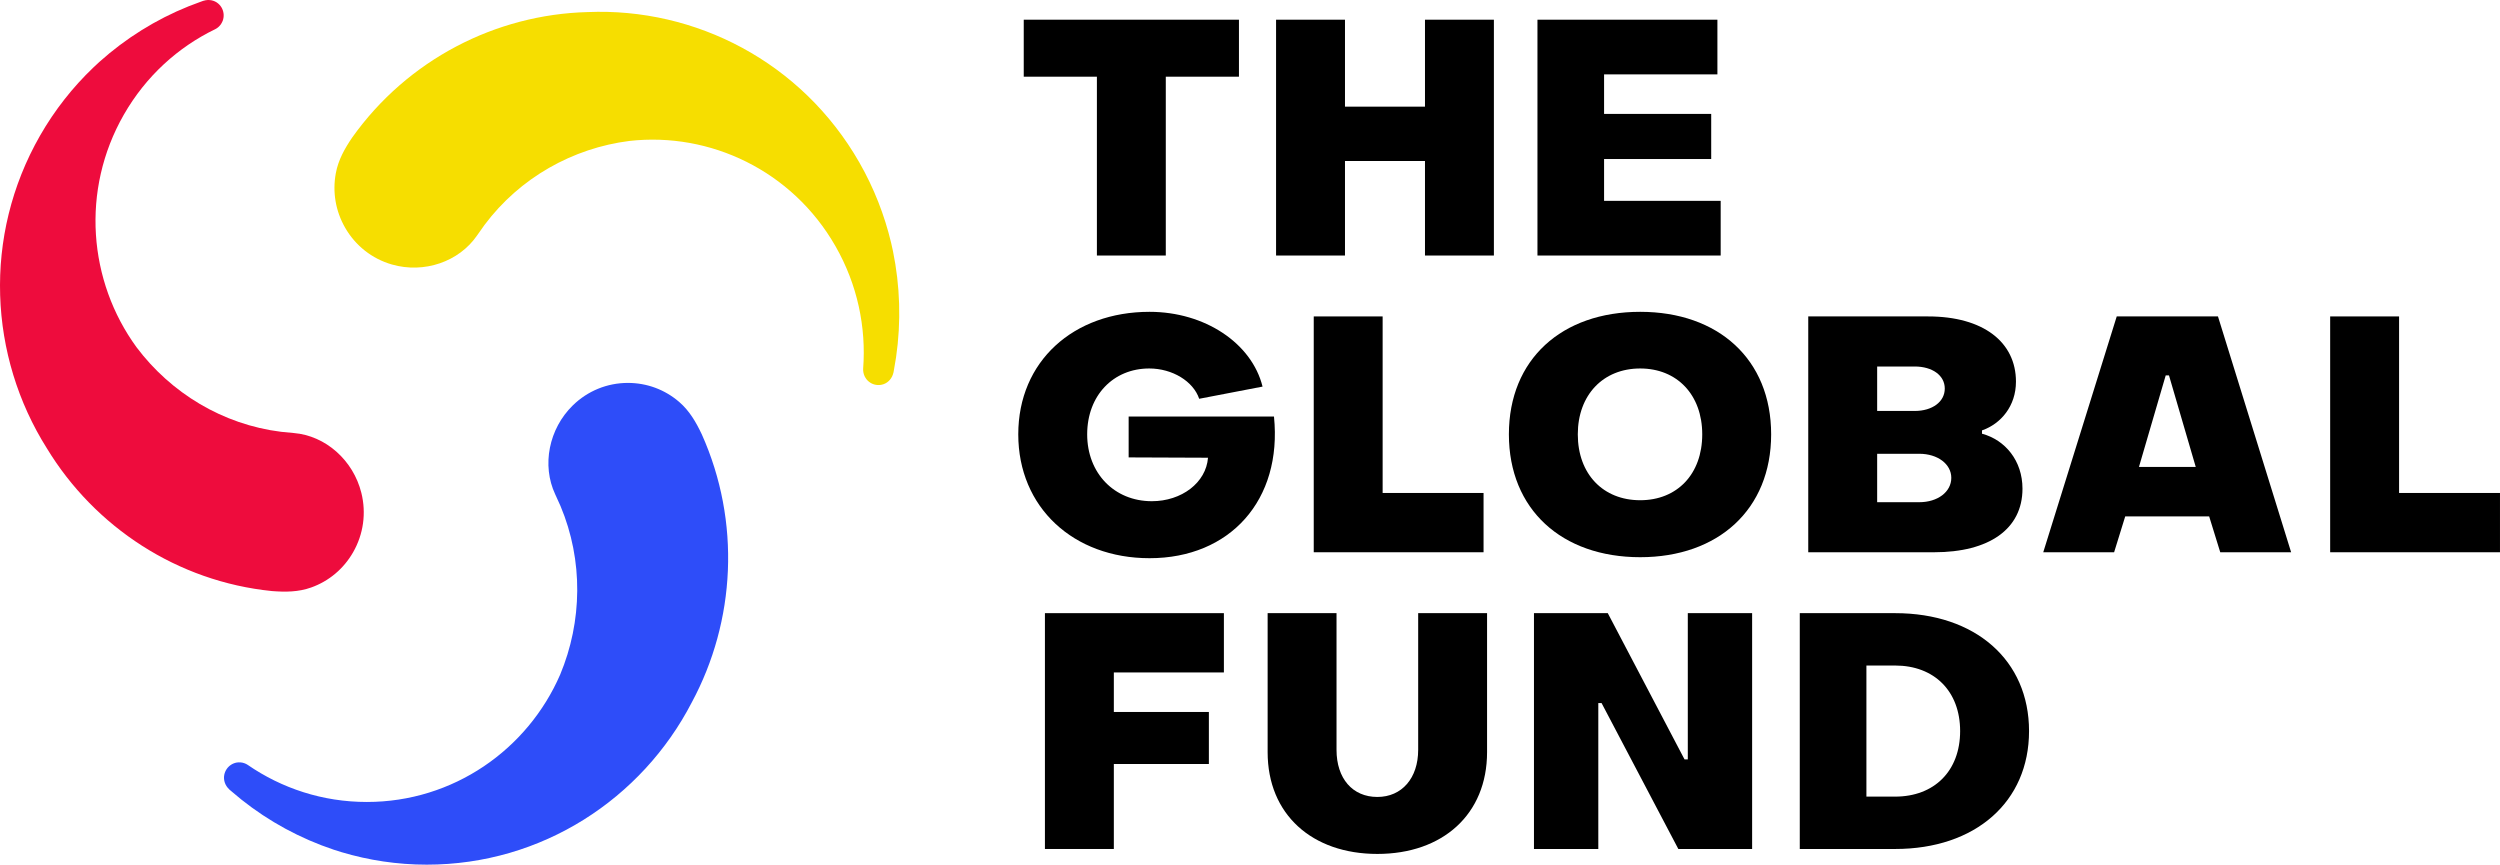
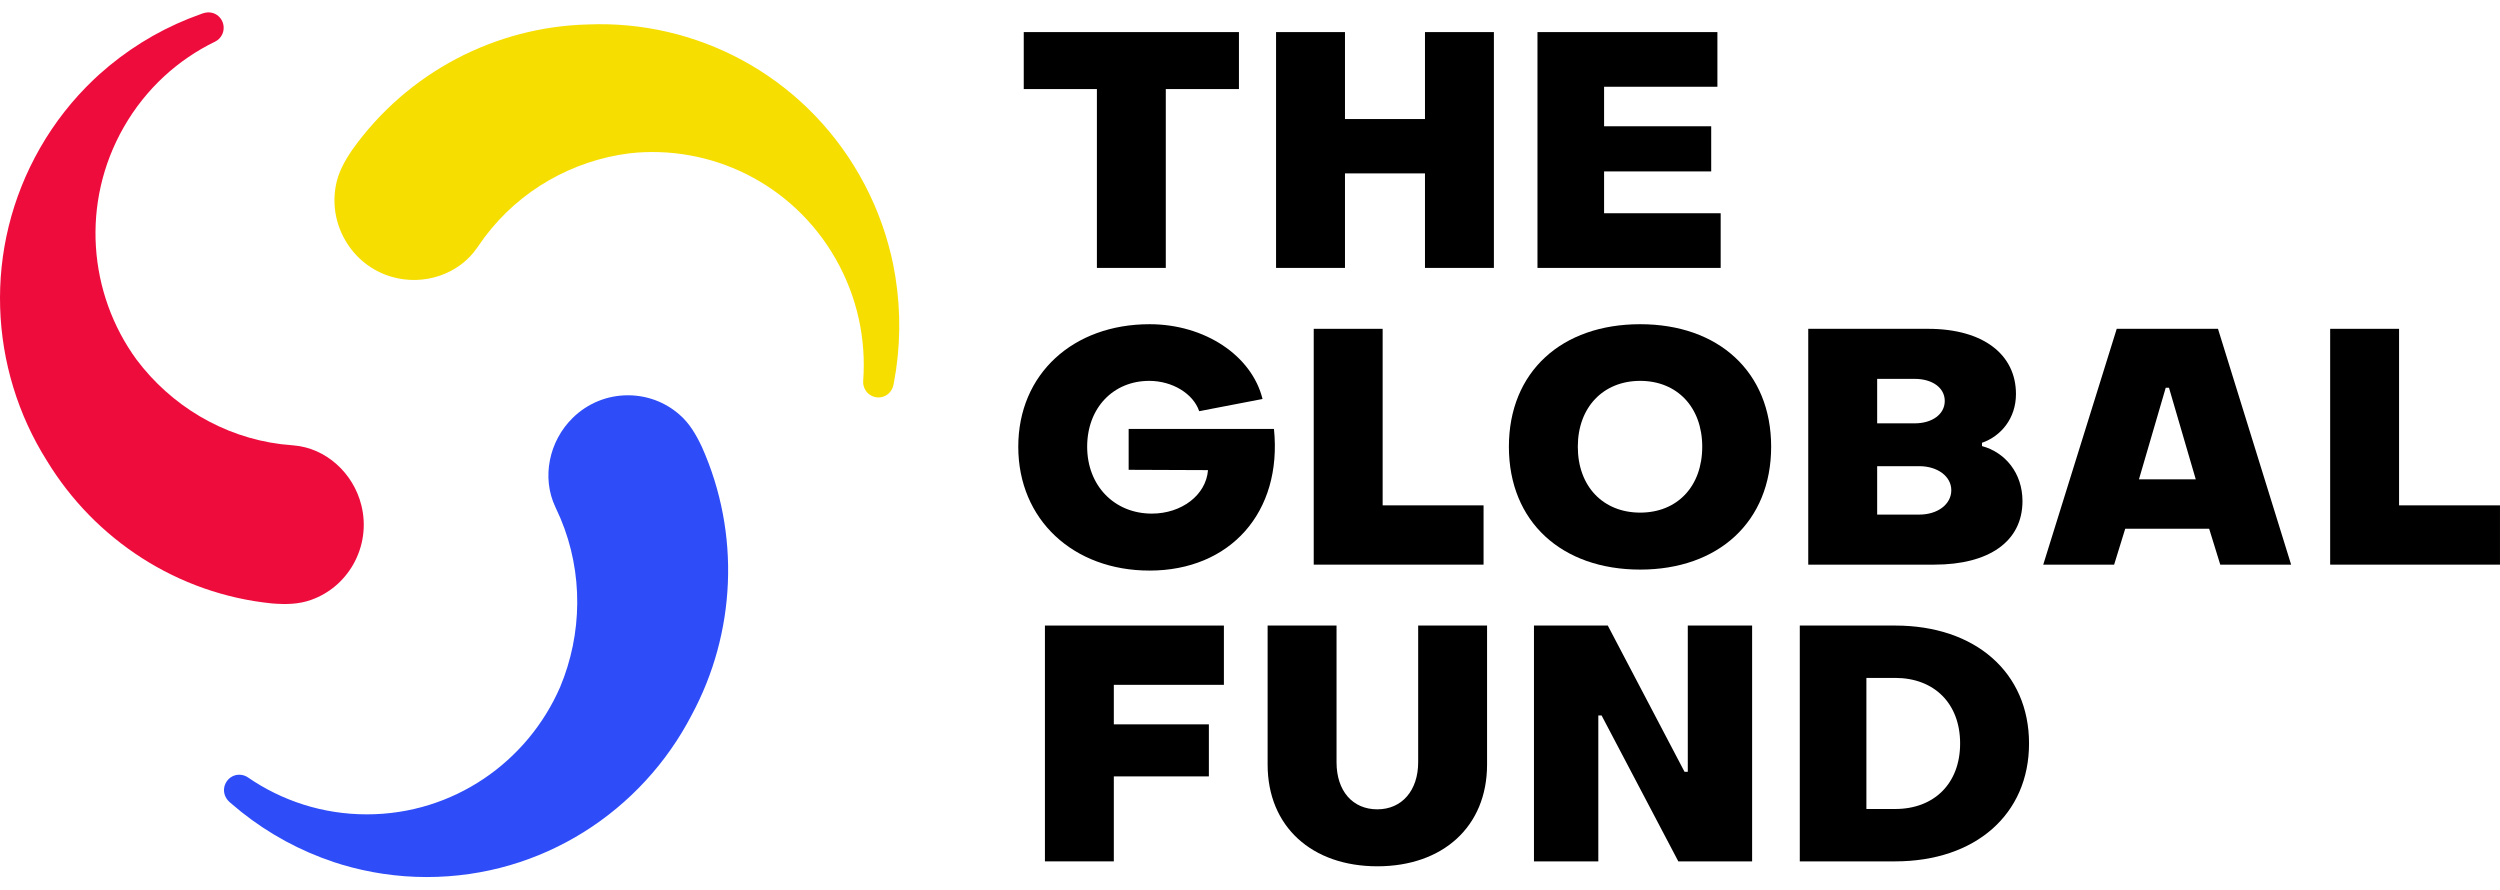
- <svg xmlns="http://www.w3.org/2000/svg" width="133" height="46" viewBox="0 0 133 46" fill="none">
-   <path d="M58.355 4.08H54.463V1.048H65.912V4.08H62.02V13.594H58.355V4.08Z" fill="black" />
-   <path d="M67.887 1.048H71.553V5.674H75.809V1.048H79.475V13.594H75.809V8.565H71.553V13.594H67.887V1.048Z" fill="black" />
-   <path d="M81.793 1.048H91.366V3.957H85.337V6.06H91.036V8.46H85.337V10.685H91.54V13.594H81.793V1.048Z" fill="black" />
-   <path d="M55.59 32.62H65.111V35.774H59.256V37.877H64.312V40.645H59.256V45.166H55.59V32.62Z" fill="black" />
-   <path d="M67.438 40.014V32.62H71.103V39.892C71.103 41.416 71.954 42.398 73.275 42.398C74.578 42.398 75.447 41.399 75.447 39.892V32.62H79.112V40.014C79.112 43.326 76.75 45.429 73.275 45.429C69.8 45.429 67.438 43.326 67.438 40.014Z" fill="black" />
-   <path d="M81.607 32.62H85.534L89.617 40.4H89.791V32.62H93.213V45.166H89.287L85.204 37.404H85.03V45.166H81.607V32.62Z" fill="black" />
-   <path d="M95.748 32.62H100.821C105.095 32.62 107.945 35.126 107.945 38.893C107.945 42.66 105.095 45.166 100.821 45.166H95.748V32.62ZM100.821 42.38C102.906 42.38 104.279 41.013 104.279 38.893C104.279 36.773 102.906 35.406 100.821 35.406H99.293V42.38L100.821 42.38Z" fill="black" />
-   <path d="M54.172 23.107C54.172 19.218 57.108 16.589 61.156 16.589C64.093 16.589 66.594 18.254 67.168 20.567L63.797 21.215C63.484 20.286 62.372 19.603 61.139 19.603C59.228 19.603 57.838 21.04 57.838 23.107C57.838 25.175 59.28 26.664 61.278 26.664C62.859 26.664 64.162 25.683 64.266 24.351L60.044 24.334V22.161H67.776C68.227 26.612 65.43 29.696 61.156 29.696C57.108 29.696 54.172 26.997 54.172 23.107Z" fill="black" />
-   <path d="M69.891 16.834H73.556V26.226H78.925V29.38H69.891V16.834Z" fill="black" />
-   <path d="M80.273 23.107C80.273 19.112 83.088 16.589 87.258 16.589C91.41 16.589 94.225 19.112 94.225 23.107C94.225 27.102 91.41 29.643 87.258 29.643C83.088 29.643 80.273 27.102 80.273 23.107ZM90.559 23.107C90.559 21.005 89.221 19.603 87.258 19.603C85.294 19.603 83.939 21.005 83.939 23.107C83.939 25.228 85.294 26.612 87.258 26.612C89.221 26.612 90.559 25.228 90.559 23.107Z" fill="black" />
-   <path d="M96.199 16.834H102.575C105.512 16.834 107.249 18.201 107.249 20.304C107.249 21.6 106.45 22.547 105.442 22.897V23.073C106.676 23.405 107.596 24.509 107.596 25.999C107.596 28.154 105.807 29.38 102.906 29.38H96.199V16.834ZM101.863 21.863C102.801 21.863 103.462 21.373 103.462 20.672C103.462 19.971 102.801 19.498 101.863 19.498H99.865V21.863H101.863ZM102.107 26.717C103.079 26.717 103.809 26.174 103.809 25.421C103.809 24.685 103.079 24.141 102.107 24.141H99.865V26.717H102.107Z" fill="black" />
-   <path d="M112.61 16.834H117.996L121.888 29.38H118.117L117.527 27.471H113.062L112.471 29.38H108.701L112.61 16.834ZM116.814 24.842L115.39 19.971H115.216L113.792 24.842H116.814Z" fill="black" />
-   <path d="M123.965 16.834H127.631V26.226H132.999V29.38H123.965V16.834Z" fill="black" />
-   <path d="M45.92 19.612C45.915 19.68 45.921 19.749 45.934 19.816C45.946 19.884 45.968 19.95 45.996 20.013C46.025 20.074 46.063 20.128 46.102 20.183C46.244 20.358 46.453 20.467 46.673 20.482C46.785 20.491 46.896 20.476 47.002 20.44C47.267 20.348 47.465 20.116 47.528 19.832C47.529 19.824 47.533 19.818 47.535 19.81C47.535 19.81 47.558 19.674 47.566 19.631C47.601 19.442 47.669 19.018 47.672 18.996C47.945 17.112 47.884 15.205 47.506 13.36C47.496 13.311 47.432 13.021 47.409 12.924C47.06 11.457 46.502 10.016 45.717 8.643C42.651 3.288 36.984 0.396 31.253 0.643C26.371 0.772 21.691 3.17 18.743 7.307C18.337 7.905 17.996 8.504 17.864 9.224C17.682 10.215 17.852 11.226 18.359 12.111C18.908 13.07 19.792 13.766 20.848 14.071C22.558 14.564 24.42 13.928 25.383 12.522C25.383 12.522 25.731 12.027 25.776 11.967C27.658 9.449 30.479 7.879 33.485 7.498C37.776 7.017 42.146 9.075 44.446 13.094C45.621 15.147 46.086 17.416 45.92 19.612Z" fill="#F6DE00" />
-   <path d="M11.447 1.554C11.508 1.525 11.565 1.485 11.616 1.441C11.668 1.395 11.714 1.344 11.754 1.287C11.792 1.232 11.819 1.171 11.847 1.11C11.926 0.898 11.915 0.661 11.818 0.461C11.77 0.359 11.702 0.27 11.617 0.196C11.406 0.01 11.107 -0.047 10.833 0.04C10.825 0.042 10.818 0.042 10.81 0.045C10.81 0.045 10.682 0.092 10.64 0.107C10.461 0.171 10.063 0.323 10.042 0.332C8.289 1.036 6.682 2.043 5.285 3.295C5.249 3.328 5.032 3.529 4.96 3.598C3.875 4.636 2.916 5.844 2.13 7.216C-0.935 12.572 -0.585 18.968 2.493 23.849C5.045 28.049 9.444 30.938 14.47 31.445C15.186 31.5 15.871 31.499 16.556 31.254C17.497 30.918 18.28 30.263 18.787 29.378C19.336 28.419 19.492 27.298 19.225 26.224C18.794 24.483 17.317 23.176 15.628 23.037C15.628 23.037 15.028 22.981 14.955 22.972C11.851 22.587 9.093 20.908 7.263 18.473C4.705 14.965 4.287 10.119 6.588 6.101C7.763 4.048 9.478 2.507 11.447 1.554Z" fill="#EE0C3D" />
-   <path d="M13.182 40.694C13.126 40.655 13.063 40.625 13 40.603C12.935 40.58 12.868 40.566 12.799 40.559C12.733 40.553 12.668 40.56 12.601 40.566C12.38 40.603 12.181 40.732 12.058 40.916C11.995 41.009 11.952 41.113 11.93 41.224C11.877 41.502 11.977 41.791 12.189 41.987C12.195 41.993 12.198 41.999 12.204 42.005C12.204 42.005 12.309 42.093 12.343 42.122C12.488 42.247 12.817 42.518 12.835 42.532C14.316 43.712 15.984 44.612 17.758 45.205C17.804 45.22 18.085 45.309 18.18 45.338C19.614 45.766 21.131 46 22.702 46C28.834 46 34.151 42.496 36.803 37.367C39.134 33.038 39.415 27.752 37.336 23.108C37.026 22.454 36.682 21.857 36.13 21.381C35.37 20.727 34.417 20.371 33.404 20.371C32.305 20.371 31.265 20.795 30.476 21.565C29.197 22.812 28.813 24.756 29.538 26.3C29.538 26.3 29.79 26.852 29.819 26.921C31.04 29.824 30.977 33.073 29.801 35.889C28.069 39.877 24.117 42.665 19.515 42.665C17.165 42.665 14.985 41.937 13.182 40.694Z" fill="#2E4DF9" />
+ <svg width="104" height="37" viewBox="0 0 104 37">
+   <path d="M45.631 3.705H42.588V1.335H51.54V3.705H48.497V11.145H45.631V3.705Z" fill="black" />
+   <path d="M53.084 1.335H55.951V4.952H59.279V1.335H62.146V11.145H59.279V7.213H55.951V11.145H53.084V1.335Z" fill="black" />
+   <path d="M63.959 1.335H71.444V3.609H66.73V5.253H71.186V7.131H66.73V8.871H71.58V11.145H63.959V1.335Z" fill="black" />
+   <path d="M43.469 26.023H50.914V28.489H46.335V30.133H50.289V32.298H46.335V35.833H43.469V26.023Z" fill="black" />
+   <path d="M52.733 31.805V26.023H55.6V31.709C55.6 32.901 56.265 33.668 57.298 33.668C58.317 33.668 58.996 32.887 58.996 31.709V26.023H61.862V31.805C61.862 34.394 60.015 36.038 57.298 36.038C54.581 36.038 52.733 34.394 52.733 31.805Z" fill="black" />
+   <path d="M63.813 26.023H66.884L70.076 32.106H70.212V26.023H72.888V35.833H69.818L66.626 29.763H66.49V35.833H63.813V26.023Z" fill="black" />
+   <path d="M74.871 26.023H78.838C82.18 26.023 84.408 27.982 84.408 30.928C84.408 33.874 82.18 35.833 78.838 35.833H74.871V26.023ZM78.838 33.654C80.468 33.654 81.541 32.586 81.541 30.928C81.541 29.27 80.468 28.201 78.838 28.201H77.642V33.654L78.838 33.654Z" fill="black" />
+   <path d="M42.36 18.584C42.36 15.543 44.656 13.487 47.821 13.487C50.117 13.487 52.074 14.789 52.522 16.598L49.886 17.105C49.642 16.378 48.772 15.844 47.808 15.844C46.313 15.844 45.226 16.968 45.226 18.584C45.226 20.201 46.354 21.366 47.916 21.366C49.153 21.366 50.172 20.598 50.253 19.557L46.952 19.544V17.844H52.997C53.351 21.325 51.163 23.736 47.821 23.736C44.656 23.736 42.36 21.626 42.36 18.584Z" fill="black" />
+   <path d="M54.651 13.679H57.518V21.023H61.716V23.489H54.651V13.679Z" fill="black" />
+   <path d="M62.77 18.584C62.77 15.46 64.971 13.487 68.232 13.487C71.479 13.487 73.68 15.46 73.68 18.584C73.68 21.708 71.479 23.695 68.232 23.695C64.971 23.695 62.77 21.708 62.77 18.584ZM70.813 18.584C70.813 16.94 69.767 15.844 68.232 15.844C66.697 15.844 65.637 16.94 65.637 18.584C65.637 20.242 66.697 21.325 68.232 21.325C69.767 21.325 70.813 20.242 70.813 18.584Z" fill="black" />
+   <path d="M75.223 13.679H80.209C82.505 13.679 83.864 14.748 83.864 16.392C83.864 17.406 83.239 18.146 82.451 18.42V18.557C83.415 18.817 84.135 19.68 84.135 20.845C84.135 22.53 82.736 23.489 80.467 23.489H75.223V13.679ZM79.652 17.611C80.386 17.611 80.902 17.228 80.902 16.68C80.902 16.131 80.386 15.761 79.652 15.761H78.09V17.611H79.652ZM79.843 21.407C80.603 21.407 81.174 20.982 81.174 20.393C81.174 19.817 80.603 19.393 79.843 19.393H78.09V21.407H79.843Z" fill="black" />
+   <path d="M88.056 13.679H92.268L95.311 23.489H92.363L91.901 21.996H88.409L87.948 23.489H84.999L88.056 13.679ZM91.344 19.941L90.23 16.131H90.094L88.98 19.941H91.344Z" fill="black" />
+   <path d="M96.935 13.679H99.801V21.023H103.999V23.489H96.935V13.679Z" fill="black" />
+   <path d="M35.908 15.851C35.904 15.904 35.908 15.958 35.918 16.01C35.928 16.063 35.945 16.115 35.967 16.164C35.989 16.212 36.019 16.254 36.049 16.297C36.161 16.434 36.324 16.519 36.496 16.531C36.584 16.538 36.67 16.527 36.753 16.498C36.961 16.426 37.116 16.245 37.165 16.023C37.166 16.017 37.169 16.012 37.17 16.006C37.17 16.006 37.188 15.899 37.195 15.865C37.222 15.718 37.275 15.386 37.278 15.369C37.491 13.896 37.443 12.405 37.148 10.961C37.14 10.924 37.09 10.697 37.072 10.621C36.799 9.474 36.363 8.347 35.748 7.273C33.351 3.086 28.92 0.824 24.439 1.018C20.621 1.119 16.962 2.994 14.656 6.229C14.339 6.696 14.072 7.165 13.969 7.728C13.826 8.503 13.96 9.293 14.356 9.985C14.785 10.735 15.477 11.28 16.302 11.518C17.64 11.903 19.095 11.406 19.848 10.307C19.848 10.307 20.121 9.919 20.156 9.872C21.628 7.903 23.833 6.676 26.184 6.378C29.539 6.002 32.956 7.611 34.755 10.754C35.674 12.359 36.037 14.133 35.908 15.851Z" fill="#F6DE00" />
+   <path d="M8.951 1.73C8.999 1.707 9.043 1.676 9.083 1.642C9.124 1.606 9.16 1.566 9.191 1.522C9.221 1.478 9.242 1.431 9.264 1.383C9.325 1.218 9.317 1.032 9.241 0.876C9.203 0.796 9.15 0.726 9.084 0.668C8.919 0.523 8.686 0.478 8.471 0.547C8.465 0.548 8.459 0.548 8.453 0.55C8.453 0.55 8.353 0.587 8.32 0.599C8.18 0.649 7.869 0.768 7.853 0.775C6.481 1.325 5.225 2.112 4.133 3.092C4.105 3.117 3.935 3.275 3.879 3.328C3.03 4.14 2.28 5.085 1.666 6.158C-0.731 10.346 -0.458 15.347 1.949 19.164C3.945 22.449 7.385 24.707 11.315 25.103C11.875 25.147 12.411 25.146 12.946 24.954C13.682 24.691 14.294 24.18 14.691 23.488C15.12 22.737 15.242 21.861 15.033 21.021C14.696 19.66 13.541 18.637 12.221 18.529C12.221 18.529 11.752 18.485 11.694 18.478C9.267 18.177 7.11 16.864 5.68 14.96C3.679 12.217 3.352 8.428 5.151 5.286C6.07 3.68 7.412 2.476 8.951 1.73Z" fill="#EE0C3D" />
+   <path d="M10.308 32.336C10.264 32.306 10.215 32.282 10.165 32.265C10.115 32.247 10.062 32.236 10.008 32.231C9.957 32.226 9.905 32.231 9.853 32.236C9.68 32.265 9.525 32.365 9.429 32.51C9.38 32.583 9.346 32.664 9.329 32.751C9.287 32.968 9.365 33.194 9.531 33.347C9.536 33.352 9.539 33.357 9.543 33.361C9.543 33.361 9.625 33.43 9.652 33.453C9.765 33.55 10.023 33.762 10.036 33.773C11.195 34.696 12.499 35.4 13.886 35.863C13.922 35.875 14.142 35.945 14.216 35.967C15.337 36.302 16.523 36.485 17.752 36.485C22.547 36.485 26.704 33.745 28.778 29.735C30.601 26.349 30.82 22.216 29.195 18.584C28.953 18.074 28.684 17.606 28.252 17.235C27.658 16.723 26.913 16.444 26.12 16.444C25.261 16.444 24.448 16.776 23.831 17.378C22.831 18.353 22.53 19.873 23.098 21.081C23.098 21.081 23.294 21.512 23.317 21.566C24.272 23.837 24.223 26.377 23.303 28.578C21.949 31.697 18.858 33.877 15.26 33.877C13.422 33.877 11.717 33.308 10.308 32.336Z" fill="#2E4DF9" />
</svg>
